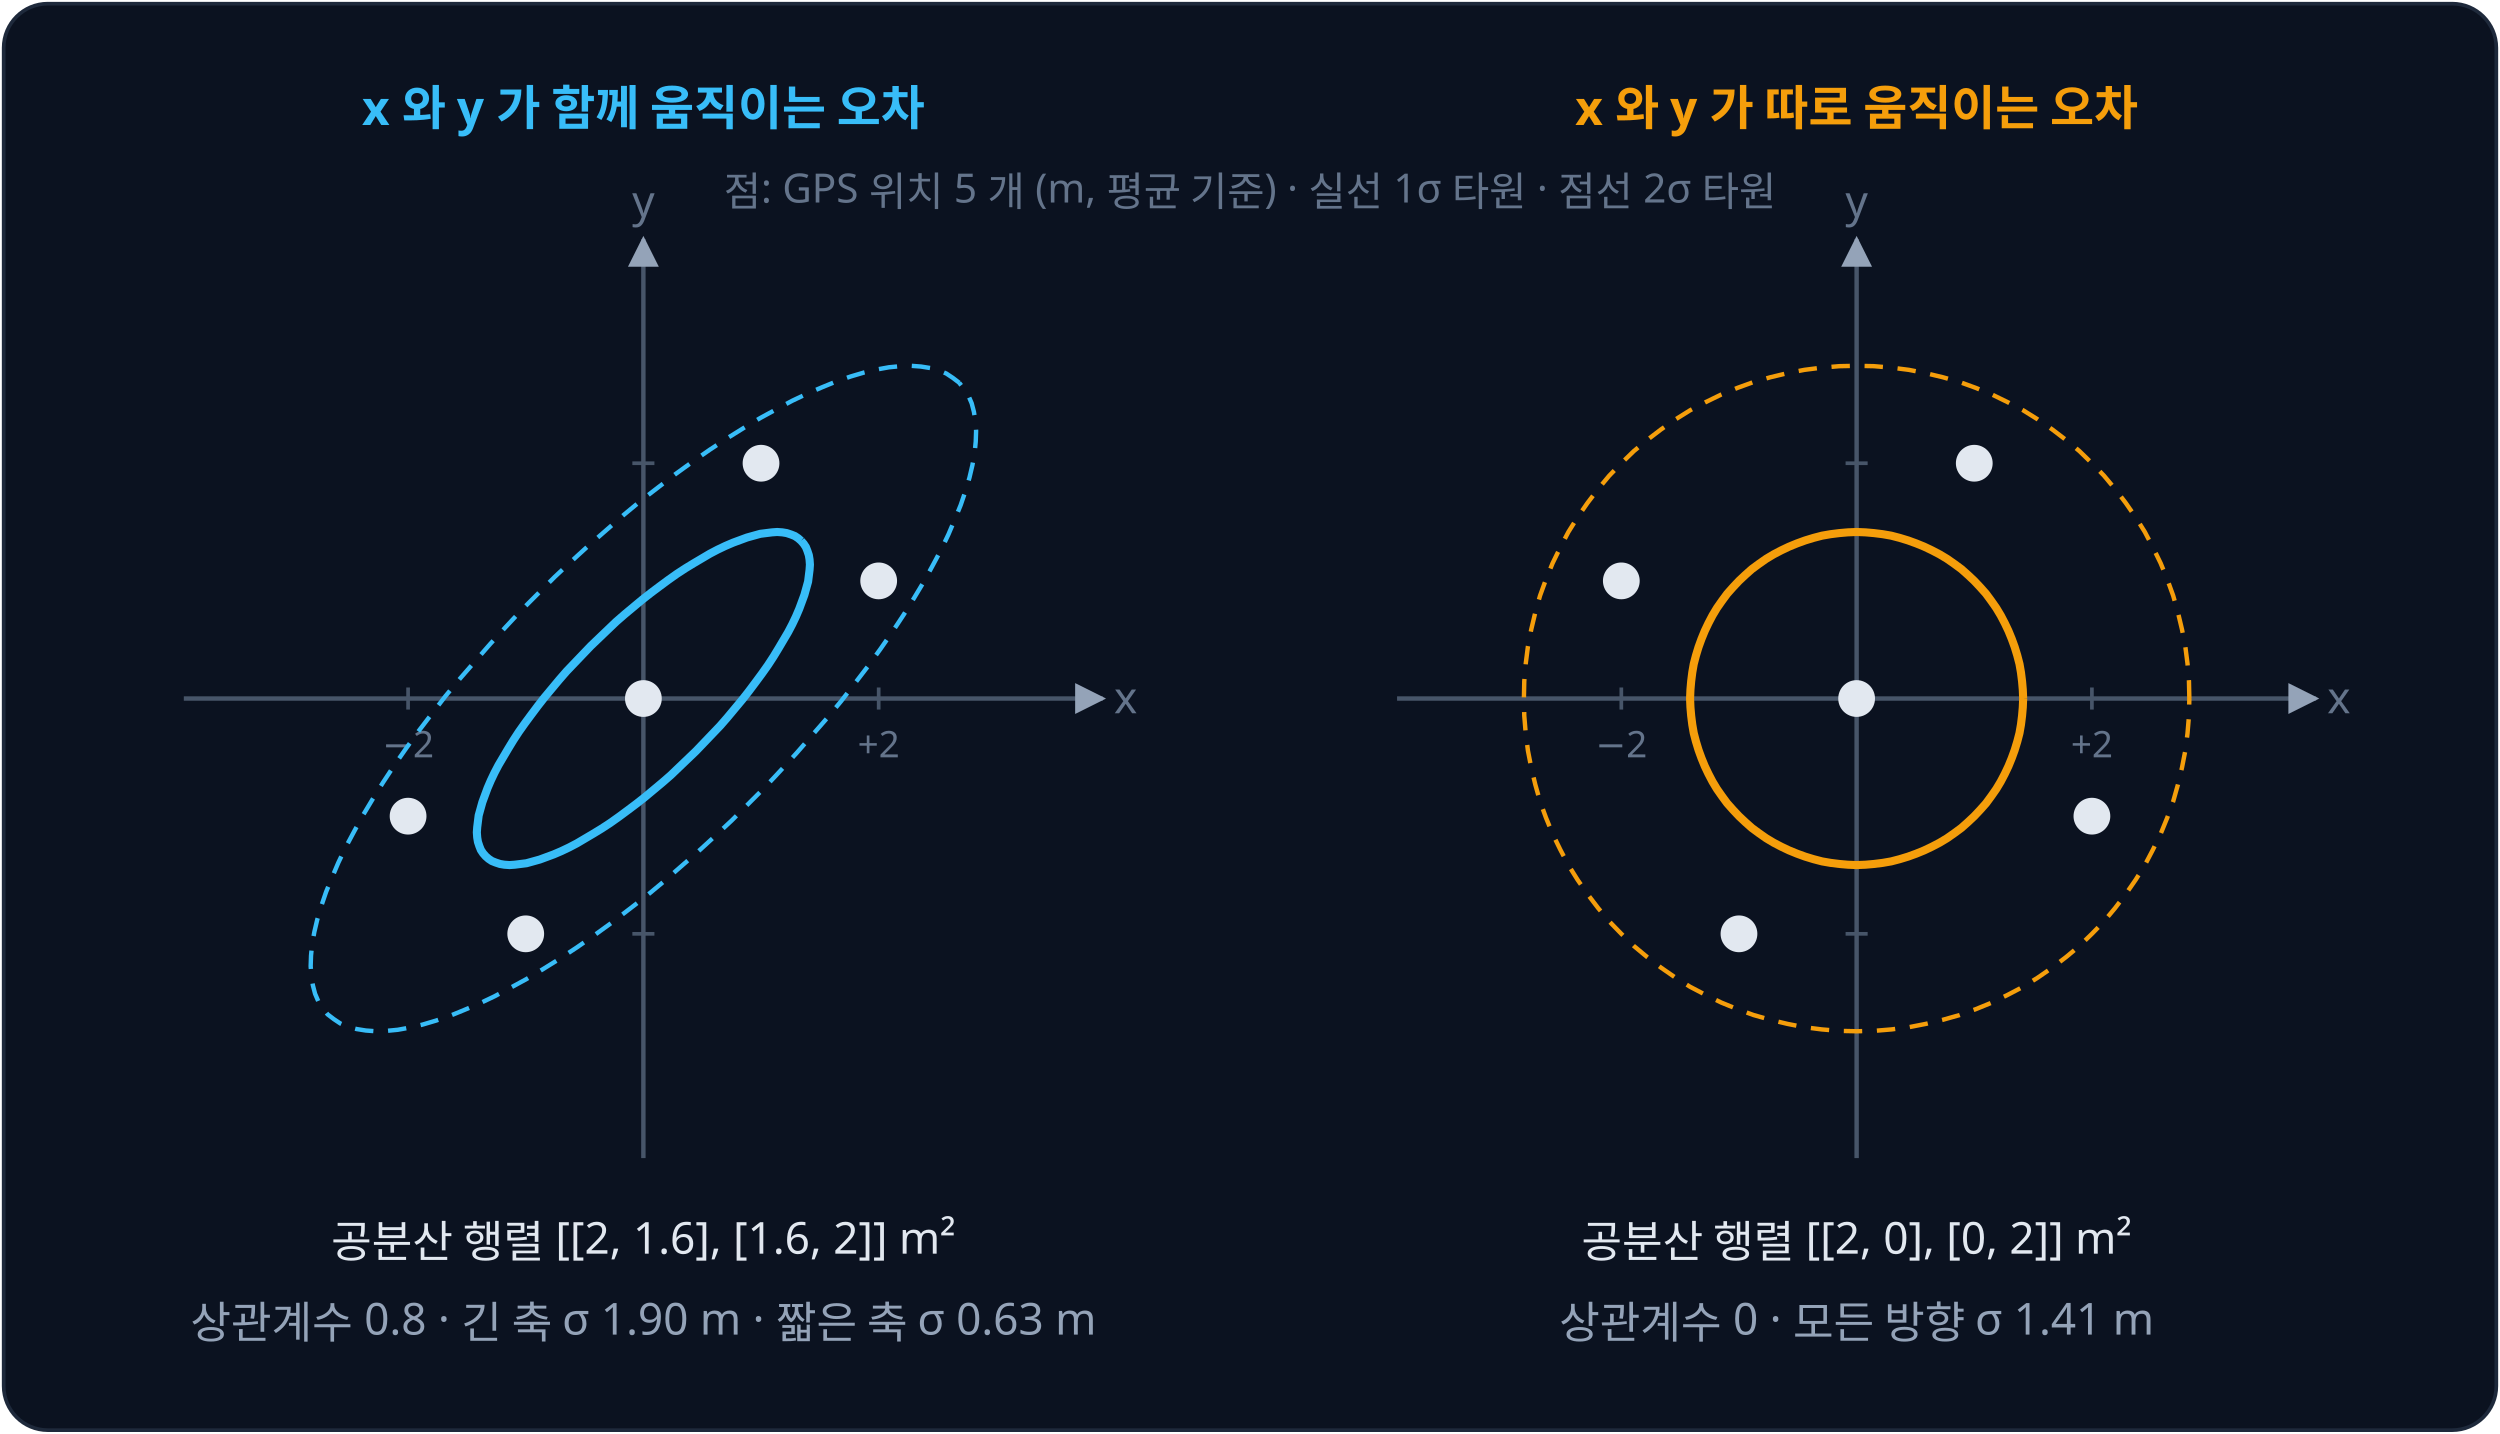
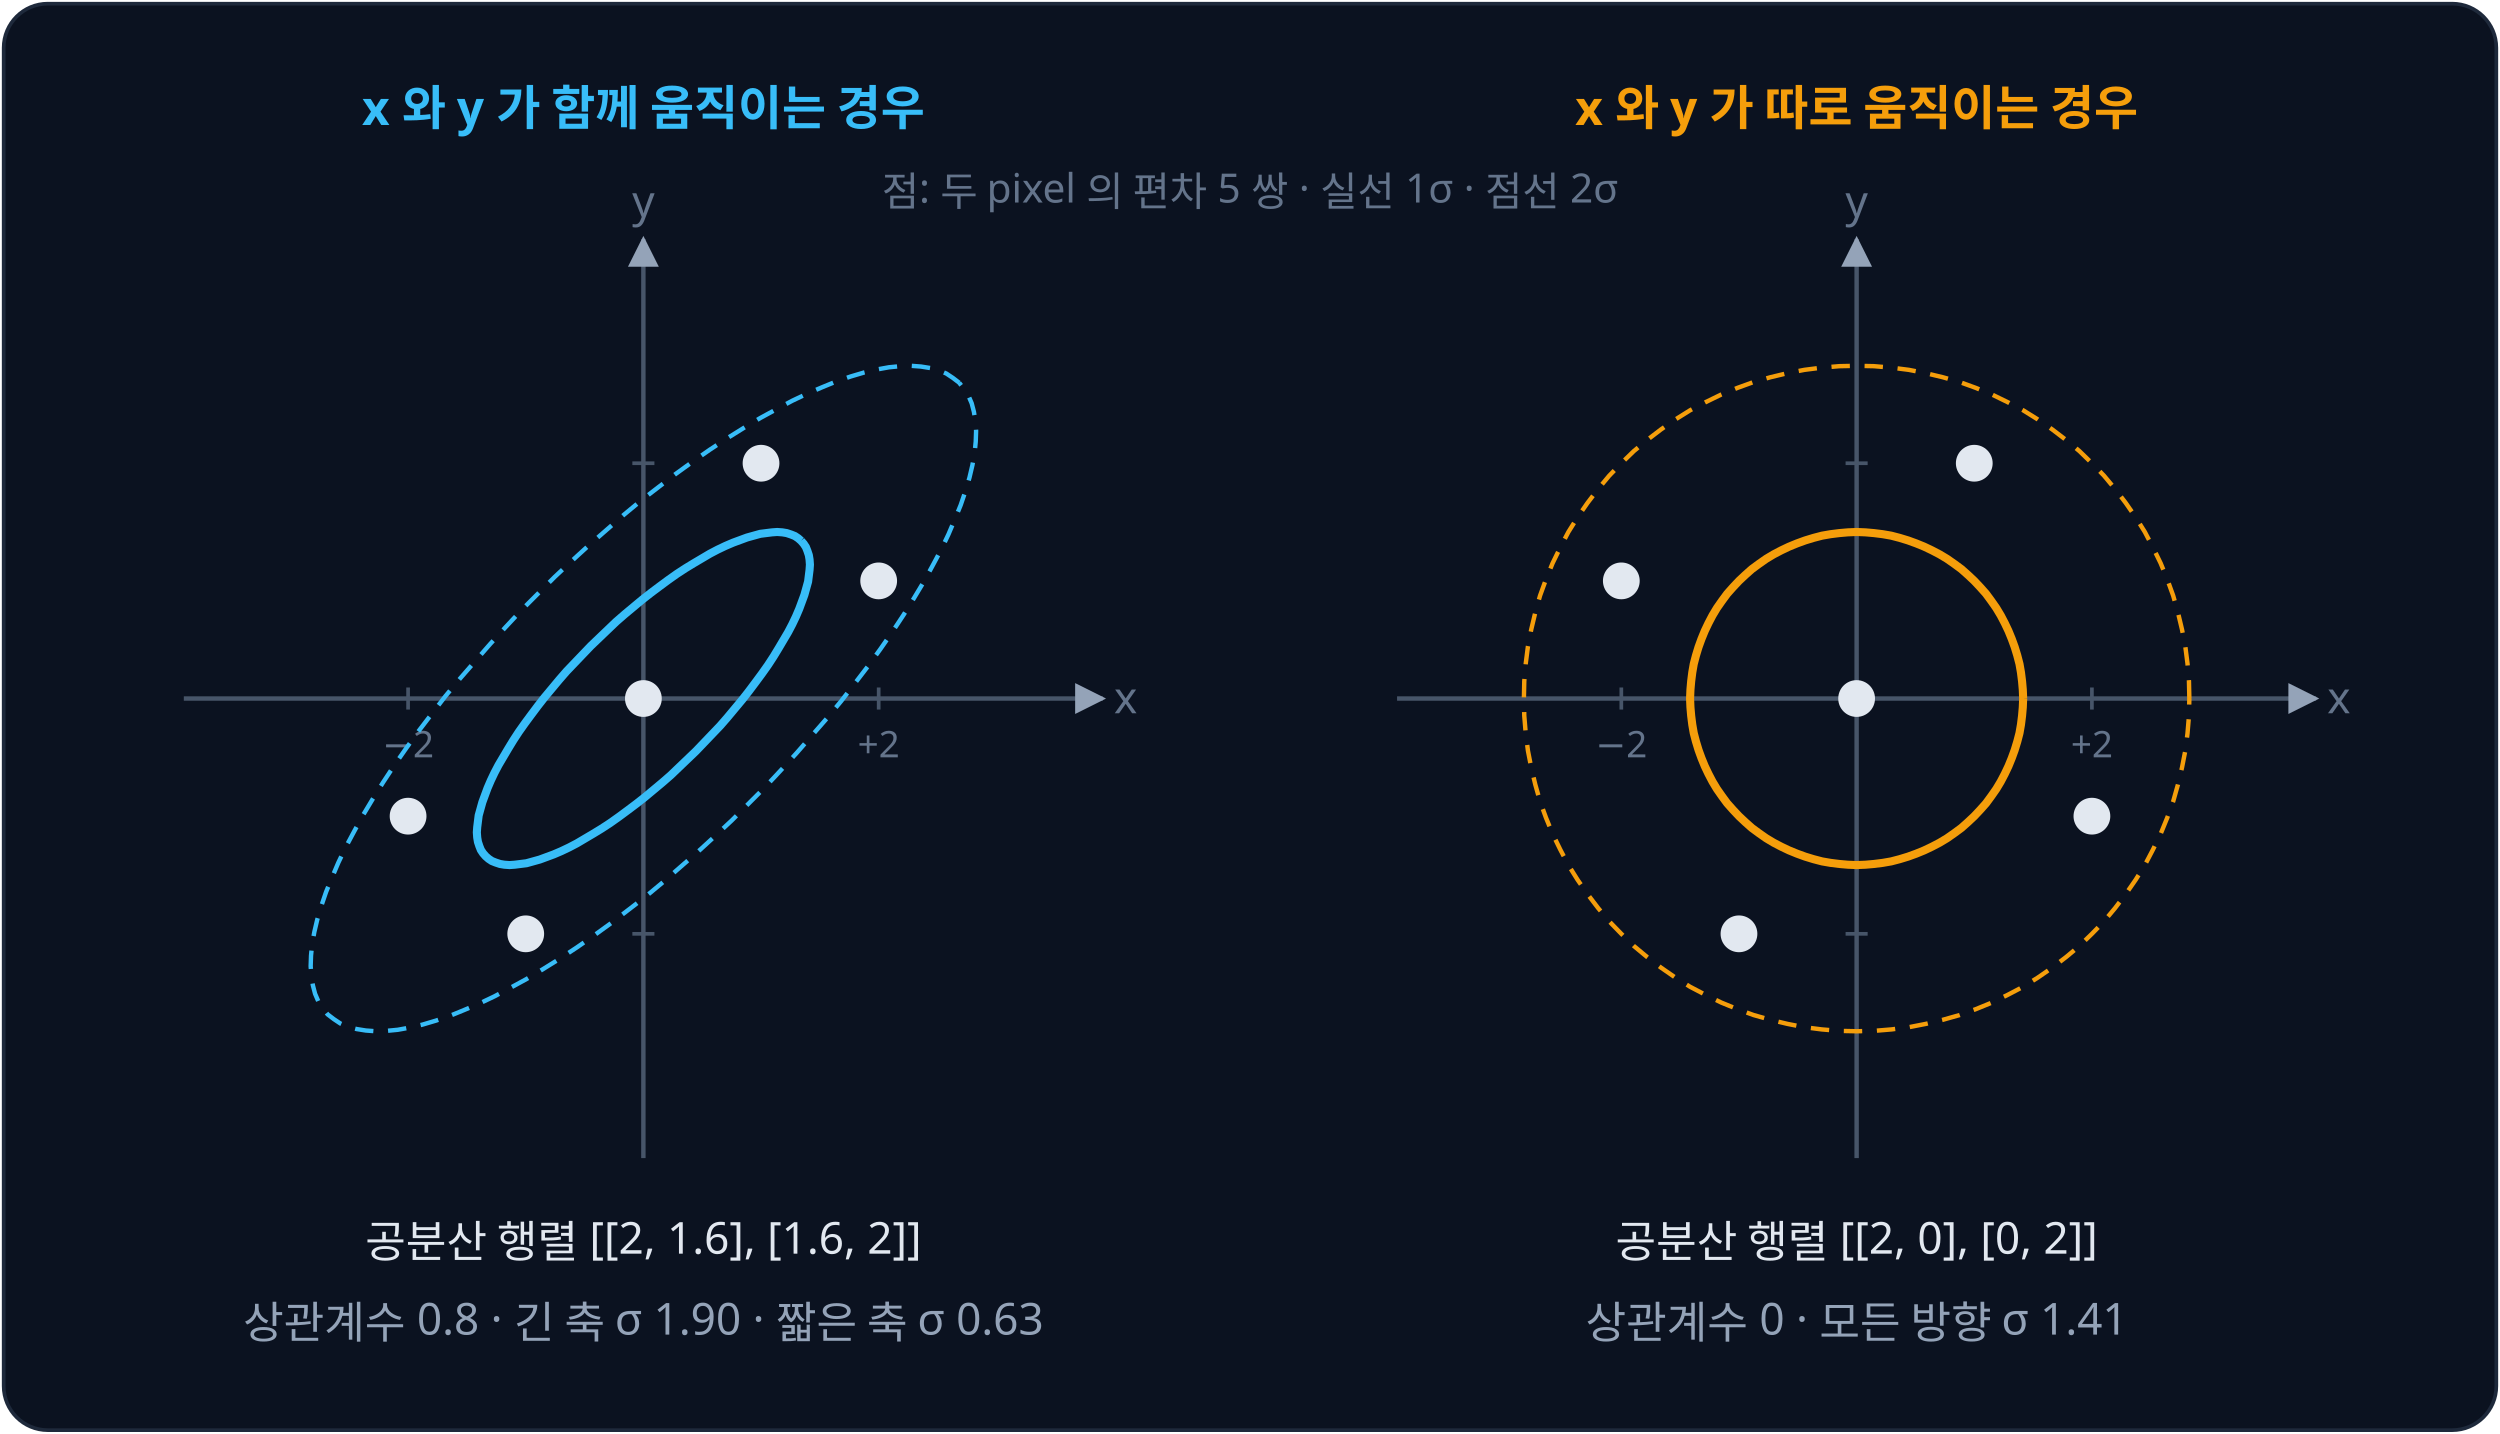
<svg xmlns="http://www.w3.org/2000/svg" viewBox="0 0 680 390" font-family="Pretendard, 'Apple SD Gothic Neo', 'Noto Sans KR', system-ui, sans-serif">
  <defs>
    <marker id="am" viewBox="0 0 10 10" refX="9" refY="5" markerWidth="7" markerHeight="7" orient="auto-start-reverse">
      <path d="M0,0 L10,5 L0,10 z" fill="#94a3b8" />
    </marker>
    <marker id="aa" viewBox="0 0 10 10" refX="9" refY="5" markerWidth="7" markerHeight="7" orient="auto-start-reverse">
      <path d="M0,0 L10,5 L0,10 z" fill="#f59e0b" />
    </marker>
    <marker id="as" viewBox="0 0 10 10" refX="9" refY="5" markerWidth="7" markerHeight="7" orient="auto-start-reverse">
      <path d="M0,0 L10,5 L0,10 z" fill="#38bdf8" />
    </marker>
    <marker id="ag" viewBox="0 0 10 10" refX="9" refY="5" markerWidth="7" markerHeight="7" orient="auto-start-reverse">
      <path d="M0,0 L10,5 L0,10 z" fill="#34d399" />
    </marker>
    <marker id="ar" viewBox="0 0 10 10" refX="9" refY="5" markerWidth="7" markerHeight="7" orient="auto-start-reverse">
      <path d="M0,0 L10,5 L0,10 z" fill="#f472b6" />
    </marker>
  </defs>
  <rect x="1" y="1" width="678" height="388" rx="12" fill="#0b1220" stroke="#1e293b" />
  <line x1="50.0" y1="190.0" x2="300.0" y2="190.0" stroke="#475569" stroke-width="1.2" marker-end="url(#am)" />
  <line x1="175.0" y1="315.0" x2="175.0" y2="65.0" stroke="#475569" stroke-width="1.2" marker-end="url(#am)" />
  <text x="303.0" y="194.0" fill="#64748b" font-size="12" text-anchor="start">x</text>
  <text x="175.0" y="59.0" fill="#64748b" font-size="12" text-anchor="middle">y</text>
  <line x1="111.0" y1="187.0" x2="111.0" y2="193.0" stroke="#475569" stroke-width="1.0" />
  <line x1="172.0" y1="254.0" x2="178.0" y2="254.0" stroke="#475569" stroke-width="1.0" />
  <text x="111.0" y="206.0" fill="#64748b" font-size="10" text-anchor="middle">−2</text>
  <line x1="239.0" y1="187.0" x2="239.0" y2="193.0" stroke="#475569" stroke-width="1.0" />
  <line x1="172.0" y1="126.0" x2="178.0" y2="126.0" stroke="#475569" stroke-width="1.0" />
  <text x="239.0" y="206.0" fill="#64748b" font-size="10" text-anchor="middle">+2</text>
  <polyline points="217.9,147.1 217.1,146.4 216.2,145.8 215.2,145.4 214.0,145.0 212.8,144.8 211.4,144.7 210.0,144.8 208.4,145.0 206.8,145.2 205.0,145.7 203.2,146.2 201.3,146.9 199.4,147.6 197.3,148.5 195.2,149.5 193.1,150.6 190.9,151.9 188.7,153.2 186.4,154.6 184.1,156.1 181.7,157.8 179.4,159.5 177.0,161.3 174.7,163.1 172.3,165.1 169.9,167.1 167.6,169.1 165.3,171.3 163.0,173.5 160.7,175.7 158.5,178.0 156.3,180.3 154.1,182.6 152.1,184.9 150.1,187.3 148.1,189.7 146.3,192.0 144.5,194.4 142.8,196.7 141.1,199.1 139.6,201.4 138.2,203.7 136.9,205.9 135.6,208.1 134.5,210.2 133.5,212.3 132.6,214.4 131.9,216.3 131.2,218.2 130.7,220.0 130.2,221.8 130.0,223.4 129.8,225.0 129.7,226.4 129.8,227.8 130.0,229.0 130.4,230.2 130.8,231.2 131.4,232.1 132.1,232.9 132.9,233.6 133.8,234.2 134.8,234.6 136.0,235.0 137.2,235.2 138.6,235.3 140.0,235.2 141.6,235.0 143.2,234.8 145.0,234.3 146.8,233.8 148.7,233.1 150.6,232.4 152.7,231.5 154.8,230.5 156.9,229.4 159.1,228.1 161.3,226.8 163.6,225.4 165.9,223.9 168.3,222.2 170.6,220.5 173.0,218.7 175.3,216.9 177.7,214.9 180.1,212.9 182.4,210.9 184.7,208.7 187.0,206.5 189.3,204.3 191.5,202.0 193.7,199.7 195.9,197.4 197.9,195.1 199.9,192.7 201.9,190.3 203.7,188.0 205.5,185.6 207.2,183.3 208.9,180.9 210.4,178.6 211.8,176.3 213.1,174.1 214.4,171.9 215.5,169.8 216.5,167.7 217.4,165.6 218.1,163.7 218.8,161.8 219.3,160.0 219.8,158.2 220.0,156.6 220.2,155.0 220.3,153.6 220.2,152.2 220.0,151.0 219.6,149.8 219.2,148.8 218.6,147.9 217.9,147.1" fill="none" stroke="#38bdf8" stroke-width="2.2" />
  <polyline points="260.9,104.1 259.2,102.8 257.4,101.6 255.3,100.7 253.0,100.1 250.5,99.7 247.8,99.5 244.9,99.6 241.8,99.9 238.5,100.5 235.1,101.3 231.4,102.4 227.6,103.7 223.7,105.3 219.7,107.0 215.5,109.0 211.2,111.3 206.8,113.7 202.3,116.4 197.8,119.2 193.1,122.3 188.5,125.5 183.8,128.9 179.1,132.5 174.3,136.2 169.6,140.1 164.9,144.2 160.2,148.3 155.5,152.6 150.9,156.9 146.4,161.4 141.9,165.9 137.6,170.5 133.3,175.2 129.2,179.9 125.1,184.6 121.2,189.3 117.5,194.1 113.9,198.8 110.5,203.5 107.3,208.1 104.2,212.8 101.4,217.3 98.7,221.8 96.3,226.2 94.0,230.5 92.0,234.7 90.3,238.7 88.7,242.6 87.4,246.4 86.3,250.1 85.5,253.5 84.9,256.8 84.6,259.9 84.5,262.8 84.7,265.5 85.1,268.0 85.7,270.3 86.6,272.4 87.8,274.2 89.1,275.9 90.8,277.2 92.6,278.4 94.7,279.3 97.0,279.9 99.5,280.3 102.2,280.5 105.1,280.4 108.2,280.1 111.5,279.5 114.9,278.7 118.6,277.6 122.4,276.3 126.3,274.7 130.3,273.0 134.5,271.0 138.8,268.7 143.2,266.3 147.7,263.6 152.2,260.8 156.9,257.7 161.5,254.5 166.2,251.1 170.9,247.5 175.7,243.8 180.4,239.9 185.1,235.8 189.8,231.7 194.5,227.4 199.1,223.1 203.6,218.6 208.1,214.1 212.4,209.5 216.7,204.8 220.8,200.1 224.9,195.4 228.8,190.7 232.5,185.9 236.1,181.2 239.5,176.5 242.7,171.9 245.8,167.2 248.6,162.7 251.3,158.2 253.7,153.8 256.0,149.5 258.0,145.3 259.7,141.3 261.3,137.4 262.6,133.6 263.7,129.9 264.5,126.5 265.1,123.2 265.4,120.1 265.5,117.2 265.3,114.5 264.9,112.0 264.3,109.7 263.4,107.6 262.2,105.8 260.9,104.1" fill="none" stroke="#38bdf8" stroke-width="1.2" stroke-dasharray="5 4" />
  <circle cx="239.0" cy="158.0" r="5" fill="#e2e8f0" />
  <circle cx="111.0" cy="222.0" r="5" fill="#e2e8f0" />
  <circle cx="207.0" cy="126.0" r="5" fill="#e2e8f0" />
  <circle cx="143.0" cy="254.0" r="5" fill="#e2e8f0" />
  <circle cx="175.0" cy="190.0" r="5" fill="#e2e8f0" />
-   <text x="175.0" y="34.0" fill="#38bdf8" font-size="13" text-anchor="middle" font-weight="600">x 와 y 가 함께 움직이는 오차</text>
-   <text x="175.0" y="342.0" fill="#e2e8f0" font-size="12" text-anchor="middle">공분산 행렬 [[2, 1.6], [1.6, 2]] m²</text>
-   <text x="175.0" y="364.0" fill="#94a3b8" font-size="12" text-anchor="middle">상관계수 0.8 · 긴 축 σ 1.90 m · 짧은 축 σ 0.63 m</text>
+   <text x="175.0" y="34.0" fill="#38bdf8" font-size="13" text-anchor="middle" font-weight="600">x 와 y 가 함께 움직이는 경우</text>
+   <text x="175.0" y="342.0" fill="#e2e8f0" font-size="12" text-anchor="middle">공분산 행렬 [[2, 1.6], [1.6, 2]]</text>
+   <text x="175.0" y="364.0" fill="#94a3b8" font-size="12" text-anchor="middle">상관계수 0.8 · 긴 축 σ 1.90 · 짧은 축 σ 0.63</text>
  <line x1="380.0" y1="190.0" x2="630.0" y2="190.0" stroke="#475569" stroke-width="1.2" marker-end="url(#am)" />
  <line x1="505.0" y1="315.0" x2="505.0" y2="65.0" stroke="#475569" stroke-width="1.2" marker-end="url(#am)" />
  <text x="633.0" y="194.0" fill="#64748b" font-size="12" text-anchor="start">x</text>
  <text x="505.0" y="59.0" fill="#64748b" font-size="12" text-anchor="middle">y</text>
  <line x1="441.0" y1="187.0" x2="441.0" y2="193.0" stroke="#475569" stroke-width="1.0" />
  <line x1="502.0" y1="254.0" x2="508.0" y2="254.0" stroke="#475569" stroke-width="1.0" />
  <text x="441.0" y="206.0" fill="#64748b" font-size="10" text-anchor="middle">−2</text>
  <line x1="569.0" y1="187.0" x2="569.0" y2="193.0" stroke="#475569" stroke-width="1.0" />
  <line x1="502.0" y1="126.0" x2="508.0" y2="126.0" stroke="#475569" stroke-width="1.0" />
  <text x="569.0" y="206.0" fill="#64748b" font-size="10" text-anchor="middle">+2</text>
  <polyline points="550.3,190.0 550.2,187.6 550.0,185.3 549.7,182.9 549.3,180.6 548.7,178.3 548.0,176.0 547.2,173.8 546.3,171.6 545.3,169.5 544.2,167.4 543.0,165.4 541.6,163.4 540.2,161.5 538.6,159.7 537.0,158.0 535.3,156.4 533.5,154.8 531.6,153.4 529.6,152.0 527.6,150.8 525.5,149.7 523.4,148.7 521.2,147.8 519.0,147.0 516.7,146.3 514.4,145.7 512.1,145.3 509.7,145.0 507.4,144.8 505.0,144.7 502.6,144.8 500.3,145.0 497.9,145.3 495.6,145.7 493.3,146.3 491.0,147.0 488.8,147.8 486.6,148.7 484.5,149.7 482.4,150.8 480.4,152.0 478.4,153.4 476.5,154.8 474.7,156.4 473.0,158.0 471.4,159.7 469.8,161.5 468.4,163.4 467.0,165.4 465.8,167.4 464.7,169.5 463.7,171.6 462.8,173.8 462.0,176.0 461.3,178.3 460.7,180.6 460.3,182.9 460.0,185.3 459.8,187.6 459.7,190.0 459.8,192.4 460.0,194.7 460.3,197.1 460.7,199.4 461.3,201.7 462.0,204.0 462.8,206.2 463.7,208.4 464.7,210.5 465.8,212.6 467.0,214.6 468.4,216.6 469.8,218.5 471.4,220.3 473.0,222.0 474.7,223.6 476.5,225.2 478.4,226.6 480.4,228.0 482.4,229.2 484.5,230.3 486.6,231.3 488.8,232.2 491.0,233.0 493.3,233.7 495.6,234.3 497.9,234.7 500.3,235.0 502.6,235.2 505.0,235.3 507.4,235.2 509.7,235.0 512.1,234.7 514.4,234.3 516.7,233.7 519.0,233.0 521.2,232.2 523.4,231.3 525.5,230.3 527.6,229.2 529.6,228.0 531.6,226.6 533.5,225.2 535.3,223.6 537.0,222.0 538.6,220.3 540.2,218.5 541.6,216.6 543.0,214.6 544.2,212.6 545.3,210.5 546.3,208.4 547.2,206.2 548.0,204.0 548.7,201.7 549.3,199.4 549.7,197.1 550.0,194.7 550.2,192.4 550.3,190.0" fill="none" stroke="#f59e0b" stroke-width="2.2" />
  <polyline points="595.5,190.0 595.4,185.3 595.0,180.5 594.4,175.8 593.5,171.2 592.4,166.6 591.1,162.0 589.5,157.6 587.7,153.2 585.6,148.9 583.4,144.7 580.9,140.7 578.2,136.8 575.3,133.0 572.3,129.4 569.0,126.0 565.6,122.7 562.0,119.7 558.2,116.8 554.3,114.1 550.3,111.6 546.1,109.4 541.8,107.3 537.4,105.5 533.0,103.9 528.4,102.6 523.8,101.5 519.2,100.6 514.5,100.0 509.7,99.6 505.0,99.5 500.3,99.6 495.5,100.0 490.8,100.6 486.2,101.5 481.6,102.6 477.0,103.9 472.6,105.5 468.2,107.3 463.9,109.4 459.7,111.6 455.7,114.1 451.8,116.8 448.0,119.7 444.4,122.7 441.0,126.0 437.7,129.4 434.7,133.0 431.8,136.8 429.1,140.7 426.6,144.7 424.4,148.9 422.3,153.2 420.5,157.6 418.9,162.0 417.6,166.6 416.5,171.2 415.6,175.8 415.0,180.5 414.6,185.3 414.5,190.0 414.6,194.7 415.0,199.5 415.6,204.2 416.5,208.8 417.6,213.4 418.9,218.0 420.5,222.4 422.3,226.8 424.4,231.1 426.6,235.3 429.1,239.3 431.8,243.2 434.7,247.0 437.7,250.6 441.0,254.0 444.4,257.3 448.0,260.3 451.8,263.2 455.7,265.9 459.7,268.4 463.9,270.6 468.2,272.7 472.6,274.5 477.0,276.1 481.6,277.4 486.2,278.5 490.8,279.4 495.5,280.0 500.3,280.4 505.0,280.5 509.7,280.4 514.5,280.0 519.2,279.4 523.8,278.5 528.4,277.4 533.0,276.1 537.4,274.5 541.8,272.7 546.1,270.6 550.3,268.4 554.3,265.9 558.2,263.2 562.0,260.3 565.6,257.3 569.0,254.0 572.3,250.6 575.3,247.0 578.2,243.2 580.9,239.3 583.4,235.3 585.6,231.1 587.7,226.8 589.5,222.4 591.1,218.0 592.4,213.4 593.5,208.8 594.4,204.2 595.0,199.5 595.4,194.7 595.5,190.0" fill="none" stroke="#f59e0b" stroke-width="1.2" stroke-dasharray="5 4" />
  <circle cx="569.0" cy="222.0" r="5" fill="#e2e8f0" />
  <circle cx="441.0" cy="158.0" r="5" fill="#e2e8f0" />
  <circle cx="537.0" cy="126.0" r="5" fill="#e2e8f0" />
  <circle cx="473.0" cy="254.0" r="5" fill="#e2e8f0" />
  <circle cx="505.0" cy="190.0" r="5" fill="#e2e8f0" />
-   <text x="505.0" y="34.0" fill="#f59e0b" font-size="13" text-anchor="middle" font-weight="600">x 와 y 가 따로 움직이는 오차</text>
-   <text x="505.0" y="342.0" fill="#e2e8f0" font-size="12" text-anchor="middle">공분산 행렬 [[2, 0], [0, 2]] m²</text>
-   <text x="505.0" y="364.0" fill="#94a3b8" font-size="12" text-anchor="middle">상관계수 0 · 모든 방향 σ 1.41 m</text>
-   <text x="340.0" y="56.0" fill="#64748b" font-size="11" text-anchor="middle">점: GPS 위치 5 개 (m, 평균 기준) · 실선 1σ 타원 · 점선 2σ 타원</text>
+   <text x="505.0" y="34.0" fill="#f59e0b" font-size="13" text-anchor="middle" font-weight="600">x 와 y 가 따로 움직이는 경우</text>
+   <text x="505.0" y="342.0" fill="#e2e8f0" font-size="12" text-anchor="middle">공분산 행렬 [[2, 0], [0, 2]]</text>
+   <text x="505.0" y="364.0" fill="#94a3b8" font-size="12" text-anchor="middle">상관계수 0 · 모든 방향 σ 1.41</text>
+   <text x="340.0" y="56.0" fill="#64748b" font-size="11" text-anchor="middle">점: 두 pixel 의 편차 5 쌍 · 실선 1σ · 점선 2σ</text>
</svg>
